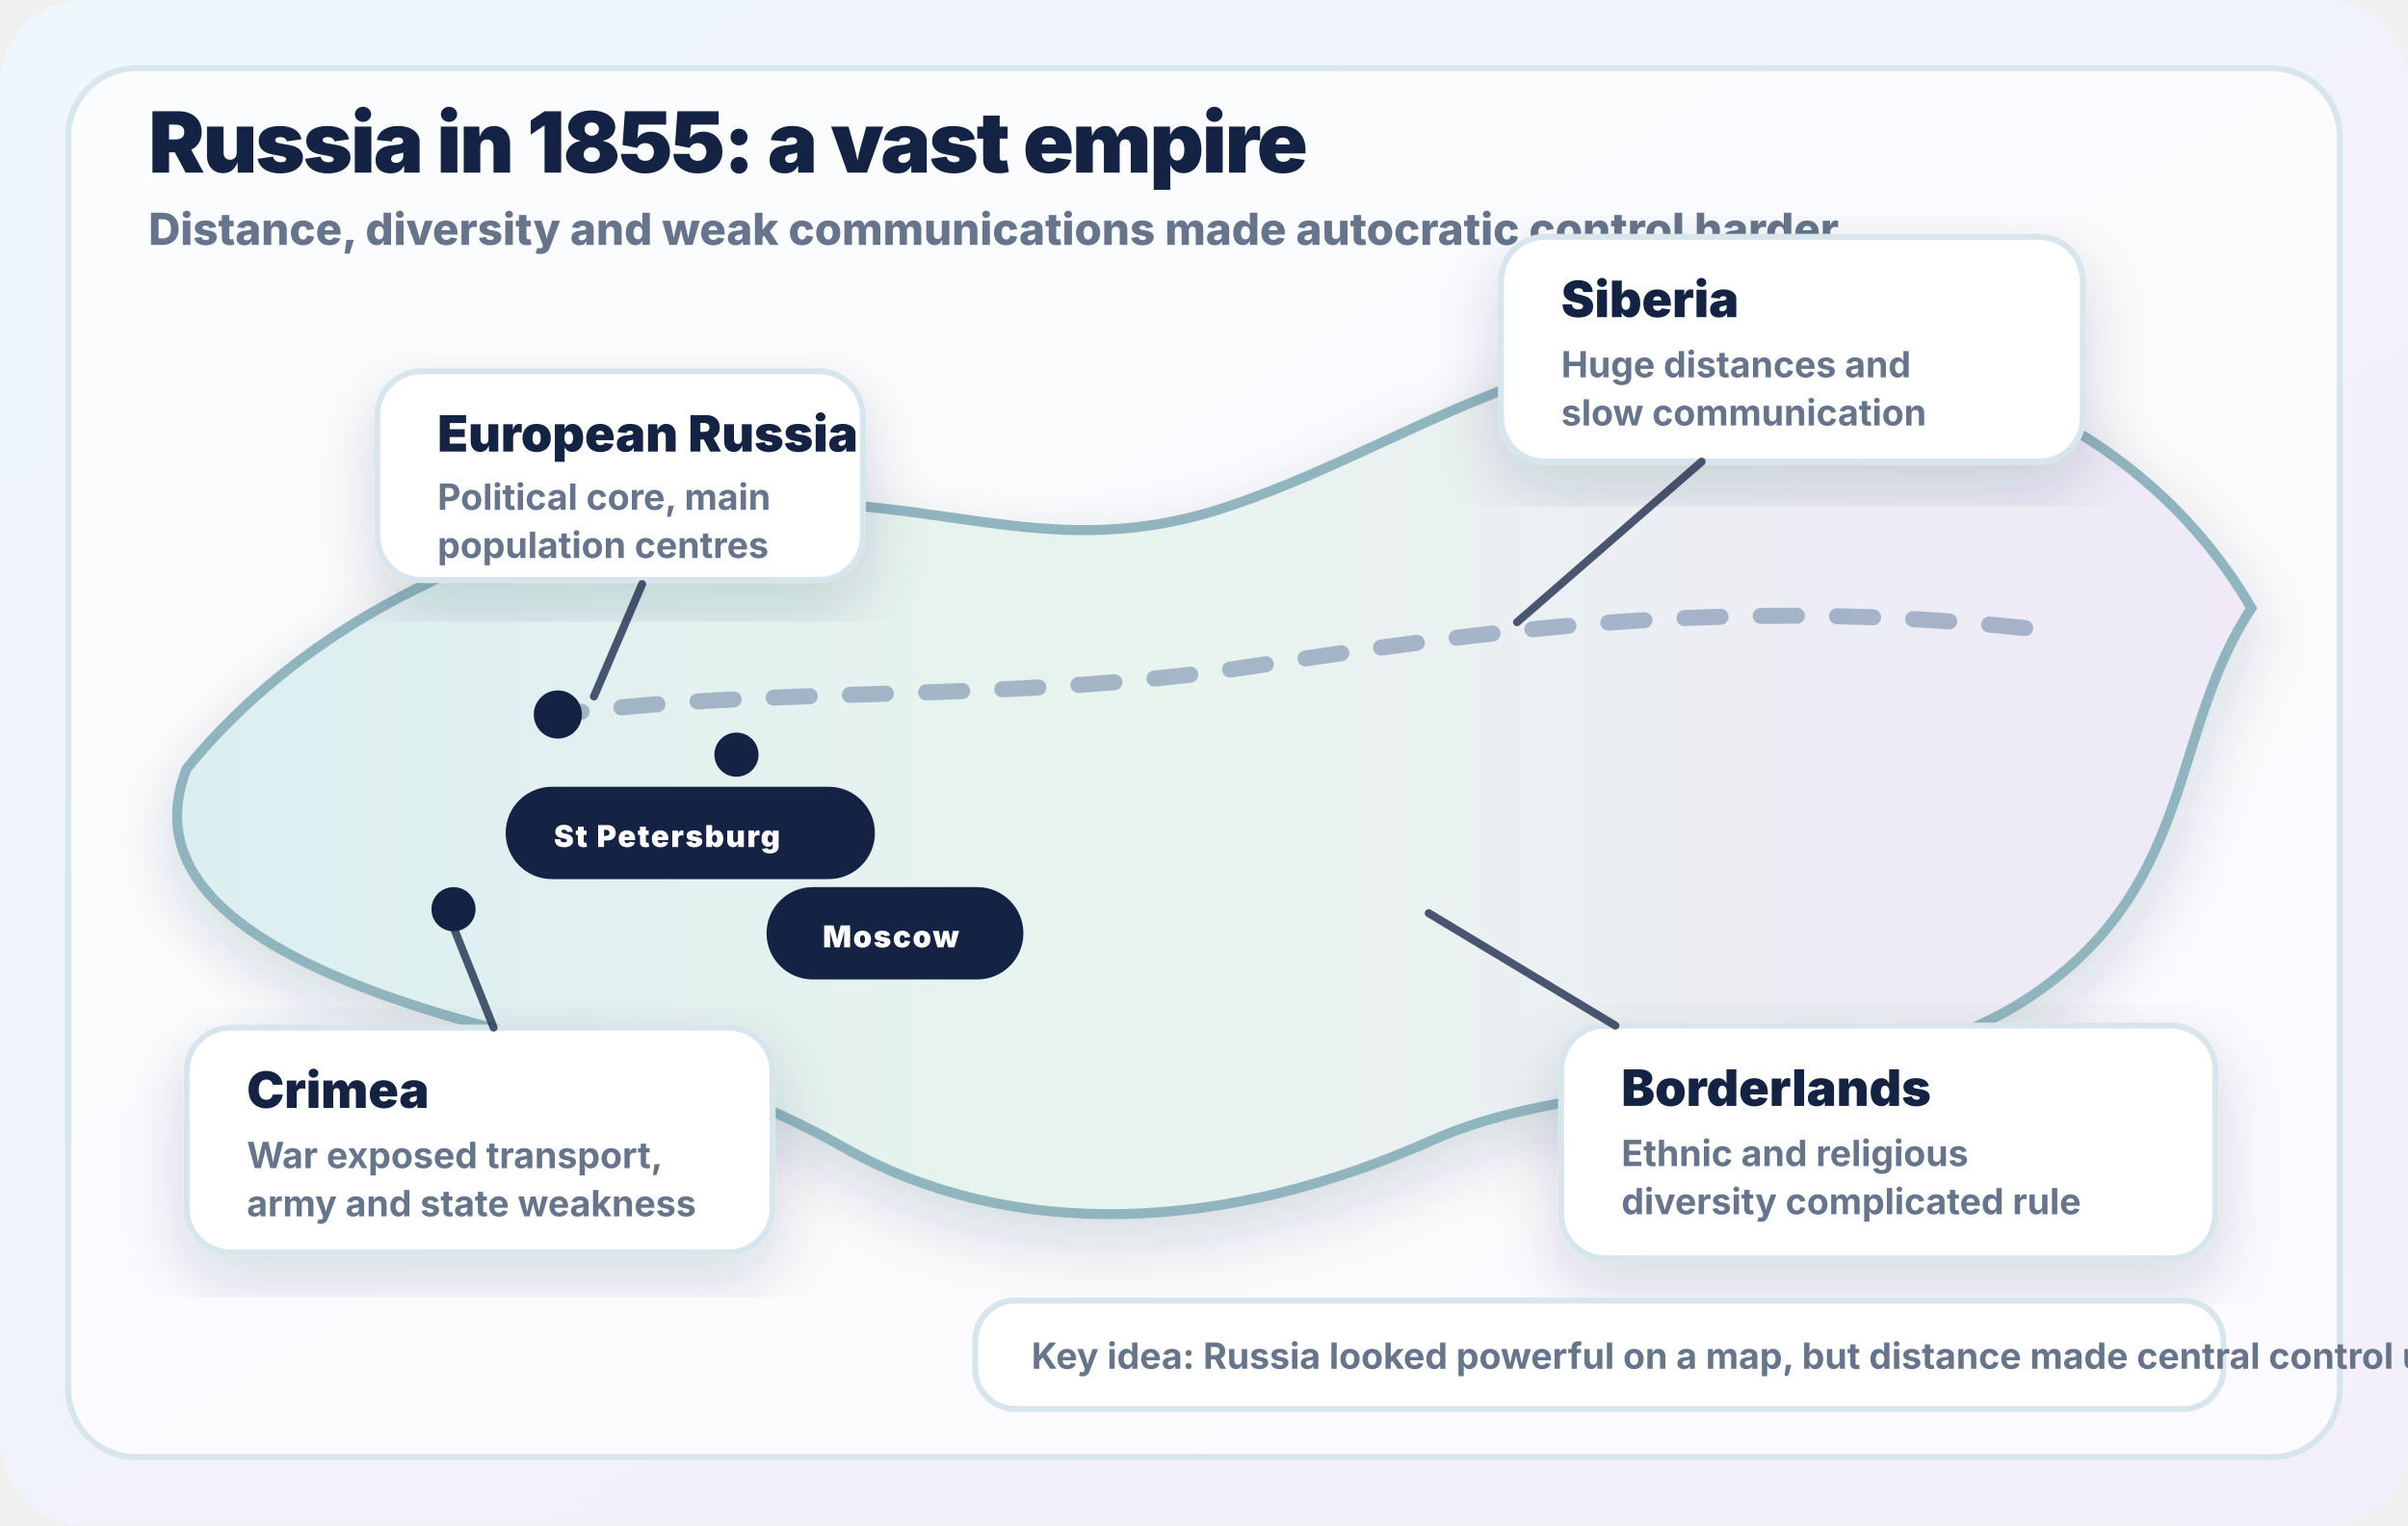
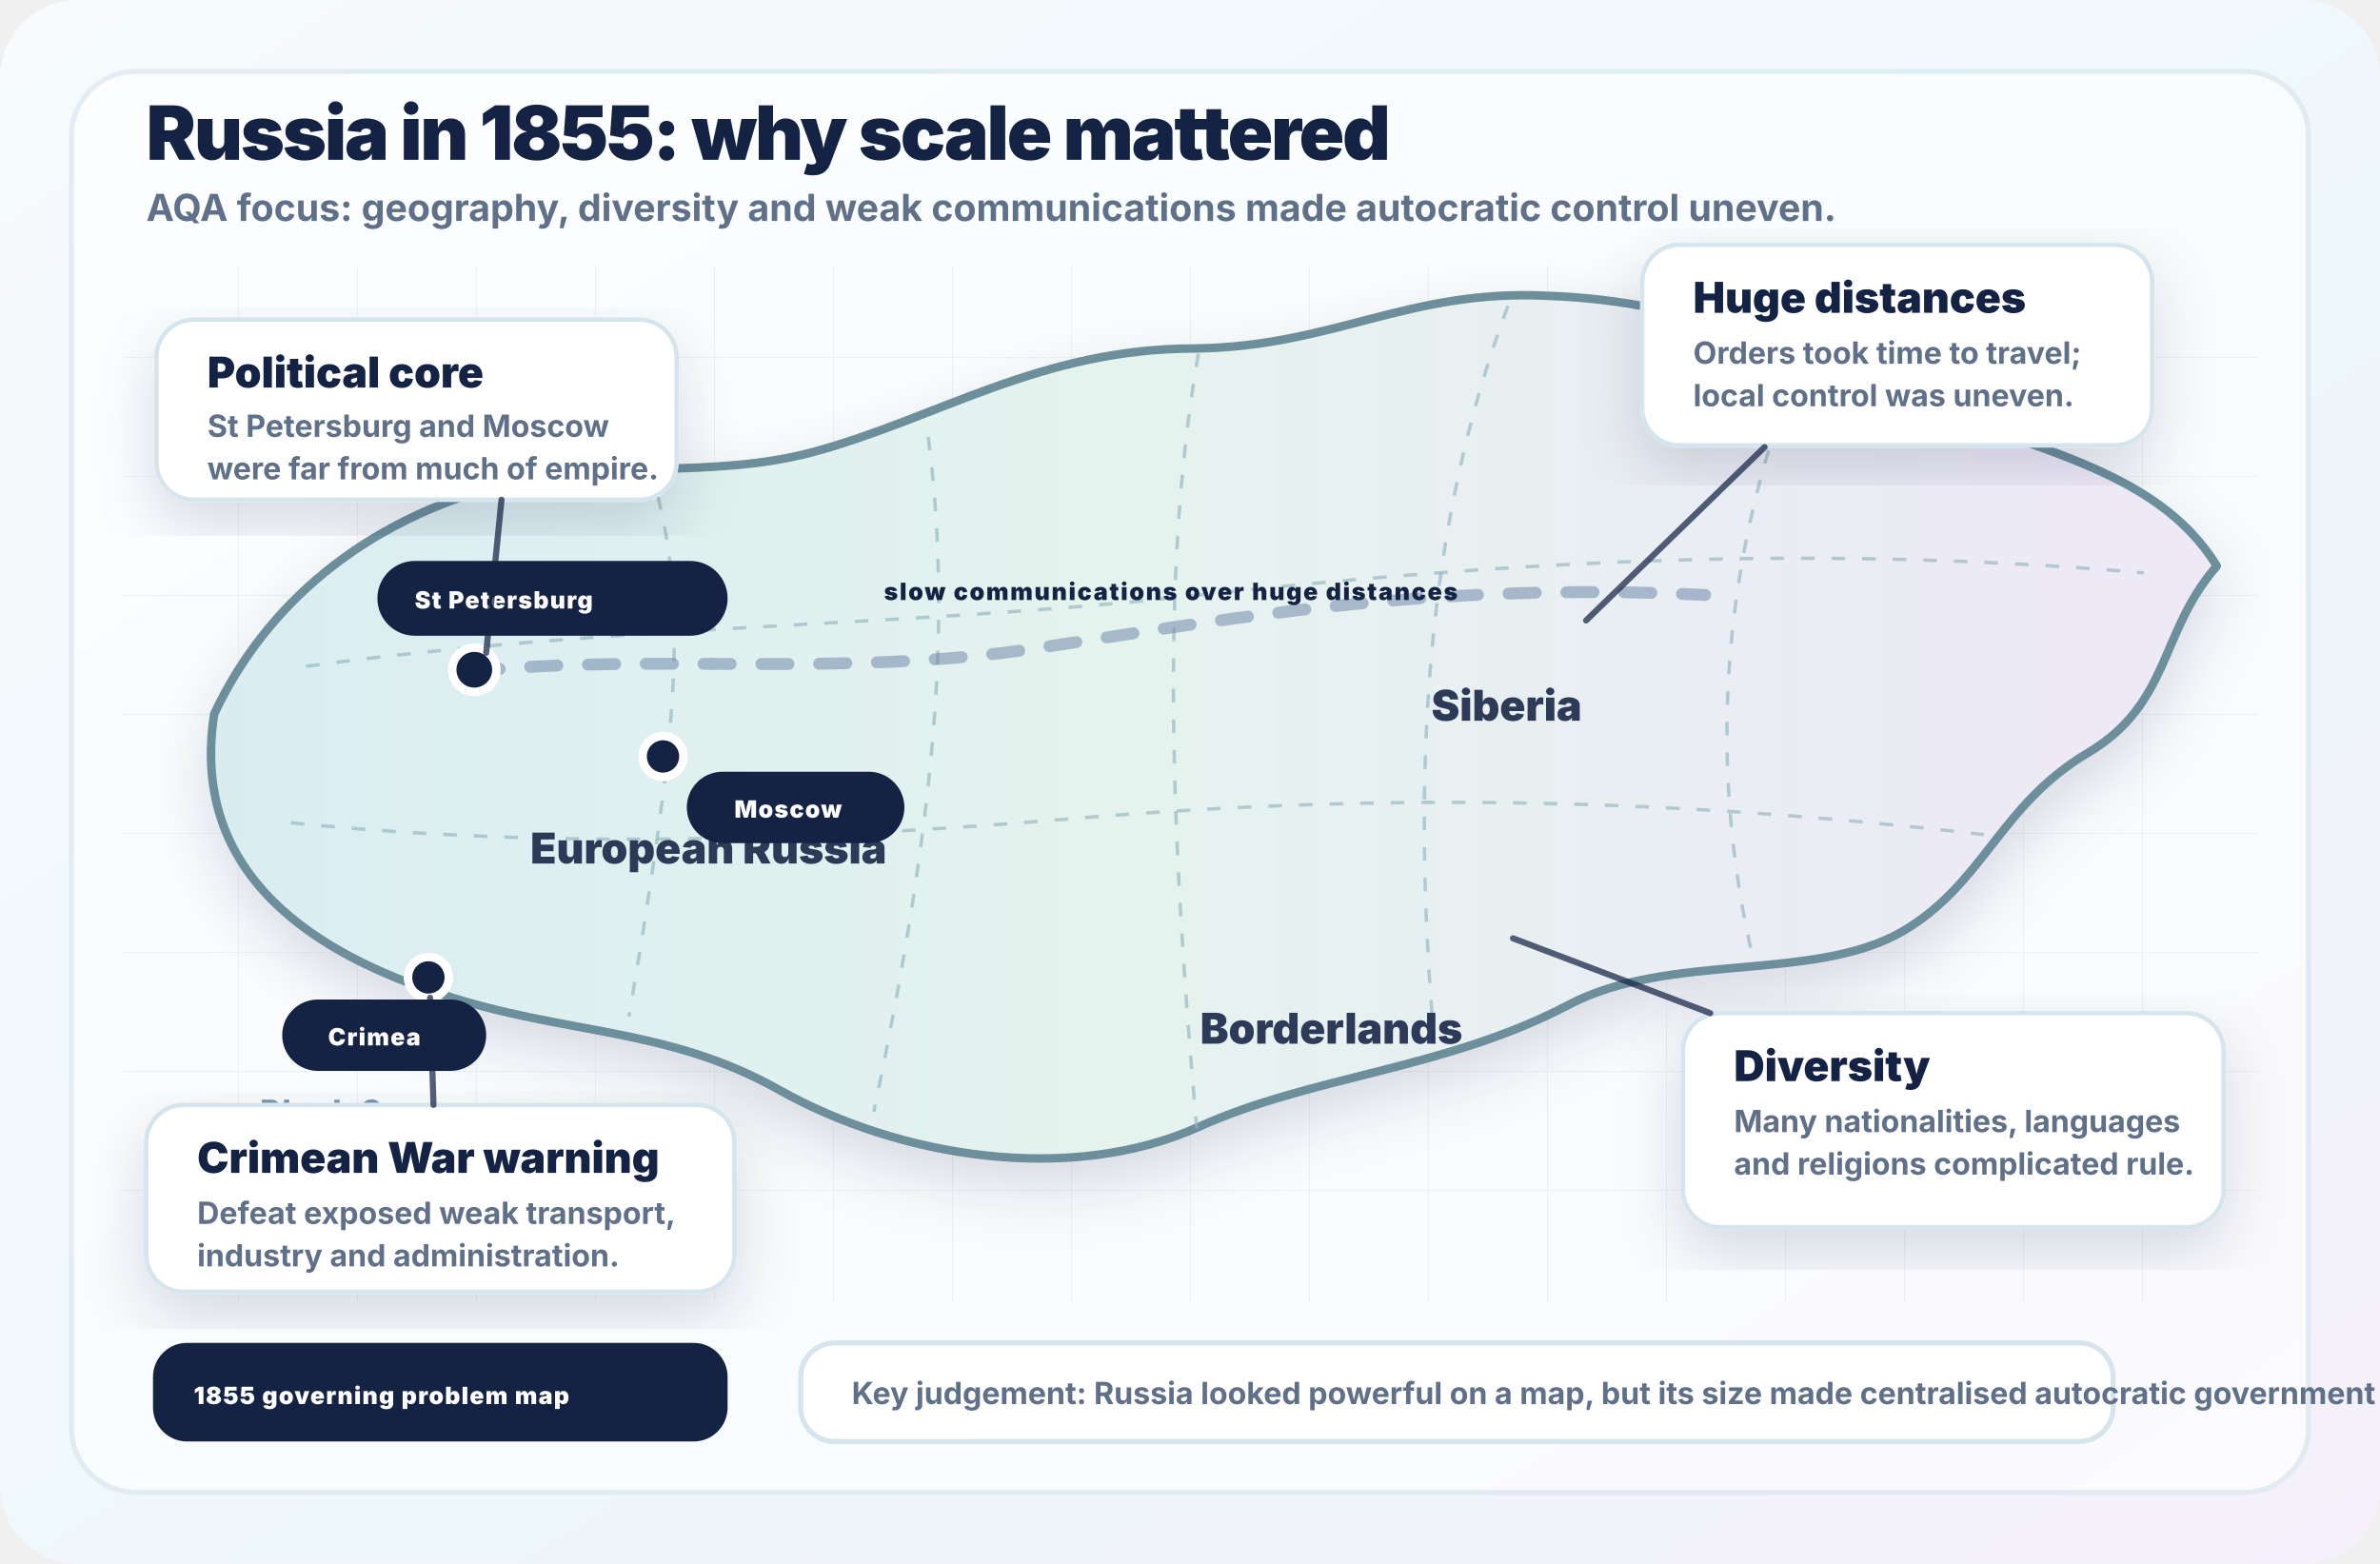
- <svg xmlns="http://www.w3.org/2000/svg" viewBox="0 0 1200 760" role="img" aria-labelledby="title desc">
+ <svg xmlns="http://www.w3.org/2000/svg" viewBox="0 0 1400 920" role="img" aria-labelledby="title desc">
  <defs>
-     <linearGradient id="bg" x1="0" y1="0" x2="1" y2="1">
-       <stop offset="0" stop-color="#eef7fb" />
-       <stop offset="1" stop-color="#f3eefb" />
+     <linearGradient id="paper" x1="0" y1="0" x2="1" y2="1">
+       <stop offset="0" stop-color="#f7fbfd" />
+       <stop offset="0.58" stop-color="#eef7fb" />
+       <stop offset="1" stop-color="#f5f0fb" />
    </linearGradient>
-     <linearGradient id="land" x1="0" y1="0" x2="1" y2="0">
-       <stop offset="0" stop-color="#dceef1" />
-       <stop offset="0.45" stop-color="#e8f4ee" />
-       <stop offset="1" stop-color="#efe9f8" />
+     <linearGradient id="empire" x1="0" y1="0" x2="1" y2="0">
+       <stop offset="0" stop-color="#d9edf1" />
+       <stop offset="0.46" stop-color="#e5f3ee" />
+       <stop offset="1" stop-color="#eee8f7" />
    </linearGradient>
-     <filter id="shadow" x="-20%" y="-20%" width="140%" height="140%">
-       <feDropShadow dx="0" dy="12" stdDeviation="16" flood-color="#142244" flood-opacity="0.16" />
+     <filter id="softShadow" x="-20%" y="-20%" width="140%" height="140%">
+       <feDropShadow dx="0" dy="14" stdDeviation="18" flood-color="#142244" flood-opacity="0.14" />
    </filter>
-     <style>.title{font:900 42px/1.1 system-ui,-apple-system,Segoe UI,sans-serif;fill:#142244;letter-spacing:-1px}.subtitle{font:800 22px/1.25 system-ui,-apple-system,Segoe UI,sans-serif;fill:#66758c}.label{font:900 25px/1.05 system-ui,-apple-system,Segoe UI,sans-serif;fill:#142244}.small{font:750 18px/1.25 system-ui,-apple-system,Segoe UI,sans-serif;fill:#66758c}.micro{font:850 15px/1 system-ui,-apple-system,Segoe UI,sans-serif;fill:#fff;letter-spacing:.8px}.callout{fill:#ffffff;stroke:#d7e6ed;stroke-width:3;filter:url(#shadow)}.line{stroke:#142244;stroke-width:4;stroke-linecap:round;fill:none;opacity:.75}.route{stroke:#6b84a6;stroke-width:8;stroke-linecap:round;stroke-dasharray:18 20;fill:none;opacity:.55}</style>
+     <pattern id="grid" width="70" height="70" patternUnits="userSpaceOnUse">
+       <path d="M70 0H0V70" fill="none" stroke="#cfe0e8" stroke-width="1" opacity="0.55" />
+     </pattern>
+     <style>
+       .title{font:900 44px/1.1 system-ui,-apple-system,BlinkMacSystemFont,'Segoe UI',sans-serif;fill:#142244;letter-spacing:-1.2px}
+       .subtitle{font:750 22px/1.3 system-ui,-apple-system,BlinkMacSystemFont,'Segoe UI',sans-serif;fill:#5f7088}
+       .label{font:900 25px/1.1 system-ui,-apple-system,BlinkMacSystemFont,'Segoe UI',sans-serif;fill:#142244}
+       .small{font:740 18px/1.3 system-ui,-apple-system,BlinkMacSystemFont,'Segoe UI',sans-serif;fill:#5f7088}
+       .tiny{font:850 14px/1 system-ui,-apple-system,BlinkMacSystemFont,'Segoe UI',sans-serif;fill:#142244;letter-spacing:.07em;text-transform:uppercase}
+       .whiteTiny{font:900 14px/1 system-ui,-apple-system,BlinkMacSystemFont,'Segoe UI',sans-serif;fill:#fff;letter-spacing:.05em;text-transform:uppercase}
+       .sea{font:800 18px/1 system-ui,-apple-system,BlinkMacSystemFont,'Segoe UI',sans-serif;fill:#7d95a9;letter-spacing:.06em;text-transform:uppercase}
+       .callout{fill:#fff;stroke:#d6e5ed;stroke-width:2.6;filter:url(#softShadow)}
+       .leader{stroke:#142244;stroke-width:3.6;stroke-linecap:round;fill:none;opacity:.72}
+       .border{stroke:#6c8f9b;stroke-width:5;stroke-linecap:round;stroke-linejoin:round;fill:url(#empire);filter:url(#softShadow)}
+       .internal{stroke:#8fb1bb;stroke-width:2;stroke-dasharray:8 10;fill:none;opacity:.62}
+       .route{stroke:#6b84a6;stroke-width:7;stroke-linecap:round;stroke-dasharray:16 18;fill:none;opacity:.52}
+     </style>
  </defs>
-   <rect width="1200" height="760" rx="42" fill="url(#bg)" />
-   <rect x="34" y="34" width="1132" height="692" rx="34" fill="#ffffff" fill-opacity=".68" stroke="#d7e6ed" stroke-width="3" />
-   <text x="74" y="86" class="title">Russia in 1855: a vast empire</text>
-   <text x="74" y="122" class="subtitle">Distance, diversity and weak communications made autocratic control harder.</text>
-   <path d="M93 383 C152 310 251 261 355 252 C462 242 517 282 607 254 C701 224 772 161 897 172 C1003 182 1080 231 1122 303 C1082 363 1094 438 1017 493 C934 553 805 528 714 568 C611 614 505 619 421 572 C335 523 267 525 181 492 C114 466 74 432 93 383Z" fill="url(#land)" stroke="#91b5bf" stroke-width="5" filter="url(#shadow)" />
-   <path class="route" d="M272 357 C381 341 499 351 624 332 C738 315 858 297 1010 313" />
-   <circle cx="278" cy="356" r="12" fill="#142244" />
-   <circle cx="367" cy="376" r="11" fill="#142244" />
-   <circle cx="226" cy="453" r="11" fill="#142244" />
-   <rect x="188" y="185" width="242" height="104" rx="22" class="callout" />
-   <text x="218" y="225" class="label">European Russia</text>
-   <text x="218" y="254" class="small">Political core, main</text>
-   <text x="218" y="278" class="small">population centres</text>
-   <path class="line" d="M320 291 L296 347" />
-   <rect x="748" y="118" width="290" height="112" rx="22" class="callout" />
-   <text x="778" y="158" class="label">Siberia</text>
-   <text x="778" y="188" class="small">Huge distances and</text>
-   <text x="778" y="212" class="small">slow communication</text>
-   <path class="line" d="M848 230 L756 310" />
-   <rect x="778" y="511" width="326" height="116" rx="22" class="callout" />
-   <text x="808" y="551" class="label">Borderlands</text>
-   <text x="808" y="581" class="small">Ethnic and religious</text>
-   <text x="808" y="605" class="small">diversity complicated rule</text>
-   <path class="line" d="M805 511 L712 455" />
-   <rect x="93" y="512" width="292" height="112" rx="22" class="callout" />
-   <text x="123" y="552" class="label">Crimea</text>
-   <text x="123" y="582" class="small">War exposed transport,</text>
-   <text x="123" y="606" class="small">army and state weakness</text>
-   <path class="line" d="M246 512 L226 462" />
-   <rect x="252" y="392" width="184" height="46" rx="23" fill="#142244" />
-   <text x="276" y="422" class="micro">St Petersburg</text>
-   <rect x="382" y="442" width="128" height="46" rx="23" fill="#142244" />
-   <text x="410" y="472" class="micro">Moscow</text>
-   <rect x="486" y="648" width="622" height="54" rx="20" fill="#ffffff" stroke="#d7e6ed" stroke-width="3" />
-   <text x="514" y="682" class="small">Key idea: Russia looked powerful on a map, but distance made central control uneven.</text>
+   <rect width="1400" height="920" rx="46" fill="url(#paper)" />
+   <rect x="42" y="42" width="1316" height="836" rx="38" fill="#fff" opacity="0.62" stroke="#d6e5ed" stroke-width="3" />
+   <rect x="72" y="156" width="1256" height="610" rx="30" fill="url(#grid)" opacity="0.72" />
+   <text x="86" y="94" class="title">Russia in 1855: why scale mattered</text>
+   <text x="86" y="130" class="subtitle">AQA focus: geography, diversity and weak communications made autocratic control uneven.</text>
+   <text x="108" y="230" class="sea">Baltic Sea</text>
+   <text x="153" y="660" class="sea">Black Sea</text>
+   <text x="1046" y="275" class="sea">Siberia</text>
+   <path class="border" d="     M126 420     C156 356 214 306 296 285     C357 270 418 282 478 266     C552 246 612 205 703 205     C784 204 828 170 910 174     C997 177 1063 208 1122 234     C1190 264 1268 274 1304 333     C1270 372 1277 414 1228 443     C1176 474 1167 520 1119 548     C1067 578 982 560 923 591     C851 629 771 633 705 663     C629 697 529 681 458 641     C392 604 333 609 260 585     C188 562 111 516 126 420     Z" />
+   <path class="internal" d="M387 292 C405 365 397 438 370 598" />
+   <path class="internal" d="M546 257 C559 358 553 469 514 654" />
+   <path class="internal" d="M705 208 C684 326 687 474 704 664" />
+   <path class="internal" d="M887 180 C838 311 830 456 844 617" />
+   <path class="internal" d="M1058 214 C1010 335 1006 456 1031 563" />
+   <path class="internal" d="M180 392 C364 367 531 369 696 351 C872 332 1053 319 1261 337" />
+   <path class="internal" d="M171 484 C329 500 480 494 626 482 C802 467 969 468 1167 491" />
+   <path class="route" d="M278 395 C382 384 498 399 612 381 C724 364 842 342 1003 350" />
+   <text x="520" y="353" class="tiny">slow communications over huge distances</text>
+   <circle cx="279" cy="394" r="13" fill="#142244" stroke="#fff" stroke-width="5" />
+   <circle cx="390" cy="445" r="12" fill="#142244" stroke="#fff" stroke-width="5" />
+   <circle cx="252" cy="575" r="12" fill="#142244" stroke="#fff" stroke-width="5" />
+   <rect x="222" y="330" width="206" height="44" rx="22" fill="#142244" />
+   <text x="244" y="358" class="whiteTiny">St Petersburg</text>
+   <rect x="404" y="454" width="128" height="42" rx="21" fill="#142244" />
+   <text x="432" y="481" class="whiteTiny">Moscow</text>
+   <rect x="166" y="588" width="120" height="42" rx="21" fill="#142244" />
+   <text x="193" y="615" class="whiteTiny">Crimea</text>
+   <text x="312" y="508" class="label" opacity="0.88">European Russia</text>
+   <text x="842" y="424" class="label" opacity="0.88">Siberia</text>
+   <text x="706" y="614" class="label" opacity="0.88">Borderlands</text>
+   <rect x="92" y="188" width="306" height="106" rx="22" class="callout" />
+   <text x="122" y="228" class="label">Political core</text>
+   <text x="122" y="257" class="small">St Petersburg and Moscow</text>
+   <text x="122" y="282" class="small">were far from much of empire.</text>
+   <path class="leader" d="M295 294 L286 384" />
+   <rect x="966" y="144" width="300" height="118" rx="22" class="callout" />
+   <text x="996" y="184" class="label">Huge distances</text>
+   <text x="996" y="214" class="small">Orders took time to travel;</text>
+   <text x="996" y="239" class="small">local control was uneven.</text>
+   <path class="leader" d="M1038 263 L933 365" />
+   <rect x="990" y="596" width="318" height="126" rx="22" class="callout" />
+   <text x="1020" y="636" class="label">Diversity</text>
+   <text x="1020" y="666" class="small">Many nationalities, languages</text>
+   <text x="1020" y="691" class="small">and religions complicated rule.</text>
+   <path class="leader" d="M1006 596 L890 552" />
+   <rect x="86" y="650" width="346" height="110" rx="22" class="callout" />
+   <text x="116" y="690" class="label">Crimean War warning</text>
+   <text x="116" y="720" class="small">Defeat exposed weak transport,</text>
+   <text x="116" y="745" class="small">industry and administration.</text>
+   <path class="leader" d="M255 650 L253 587" />
+   <rect x="471" y="790" width="772" height="58" rx="20" fill="#ffffff" stroke="#d6e5ed" stroke-width="3" />
+   <text x="501" y="826" class="small">Key judgement: Russia looked powerful on a map, but its size made centralised autocratic government difficult in practice.</text>
+   <g transform="translate(90 790)">
+     <rect width="338" height="58" rx="20" fill="#142244" />
+     <text x="24" y="36" class="whiteTiny">1855 governing problem map</text>
+   </g>
</svg>
